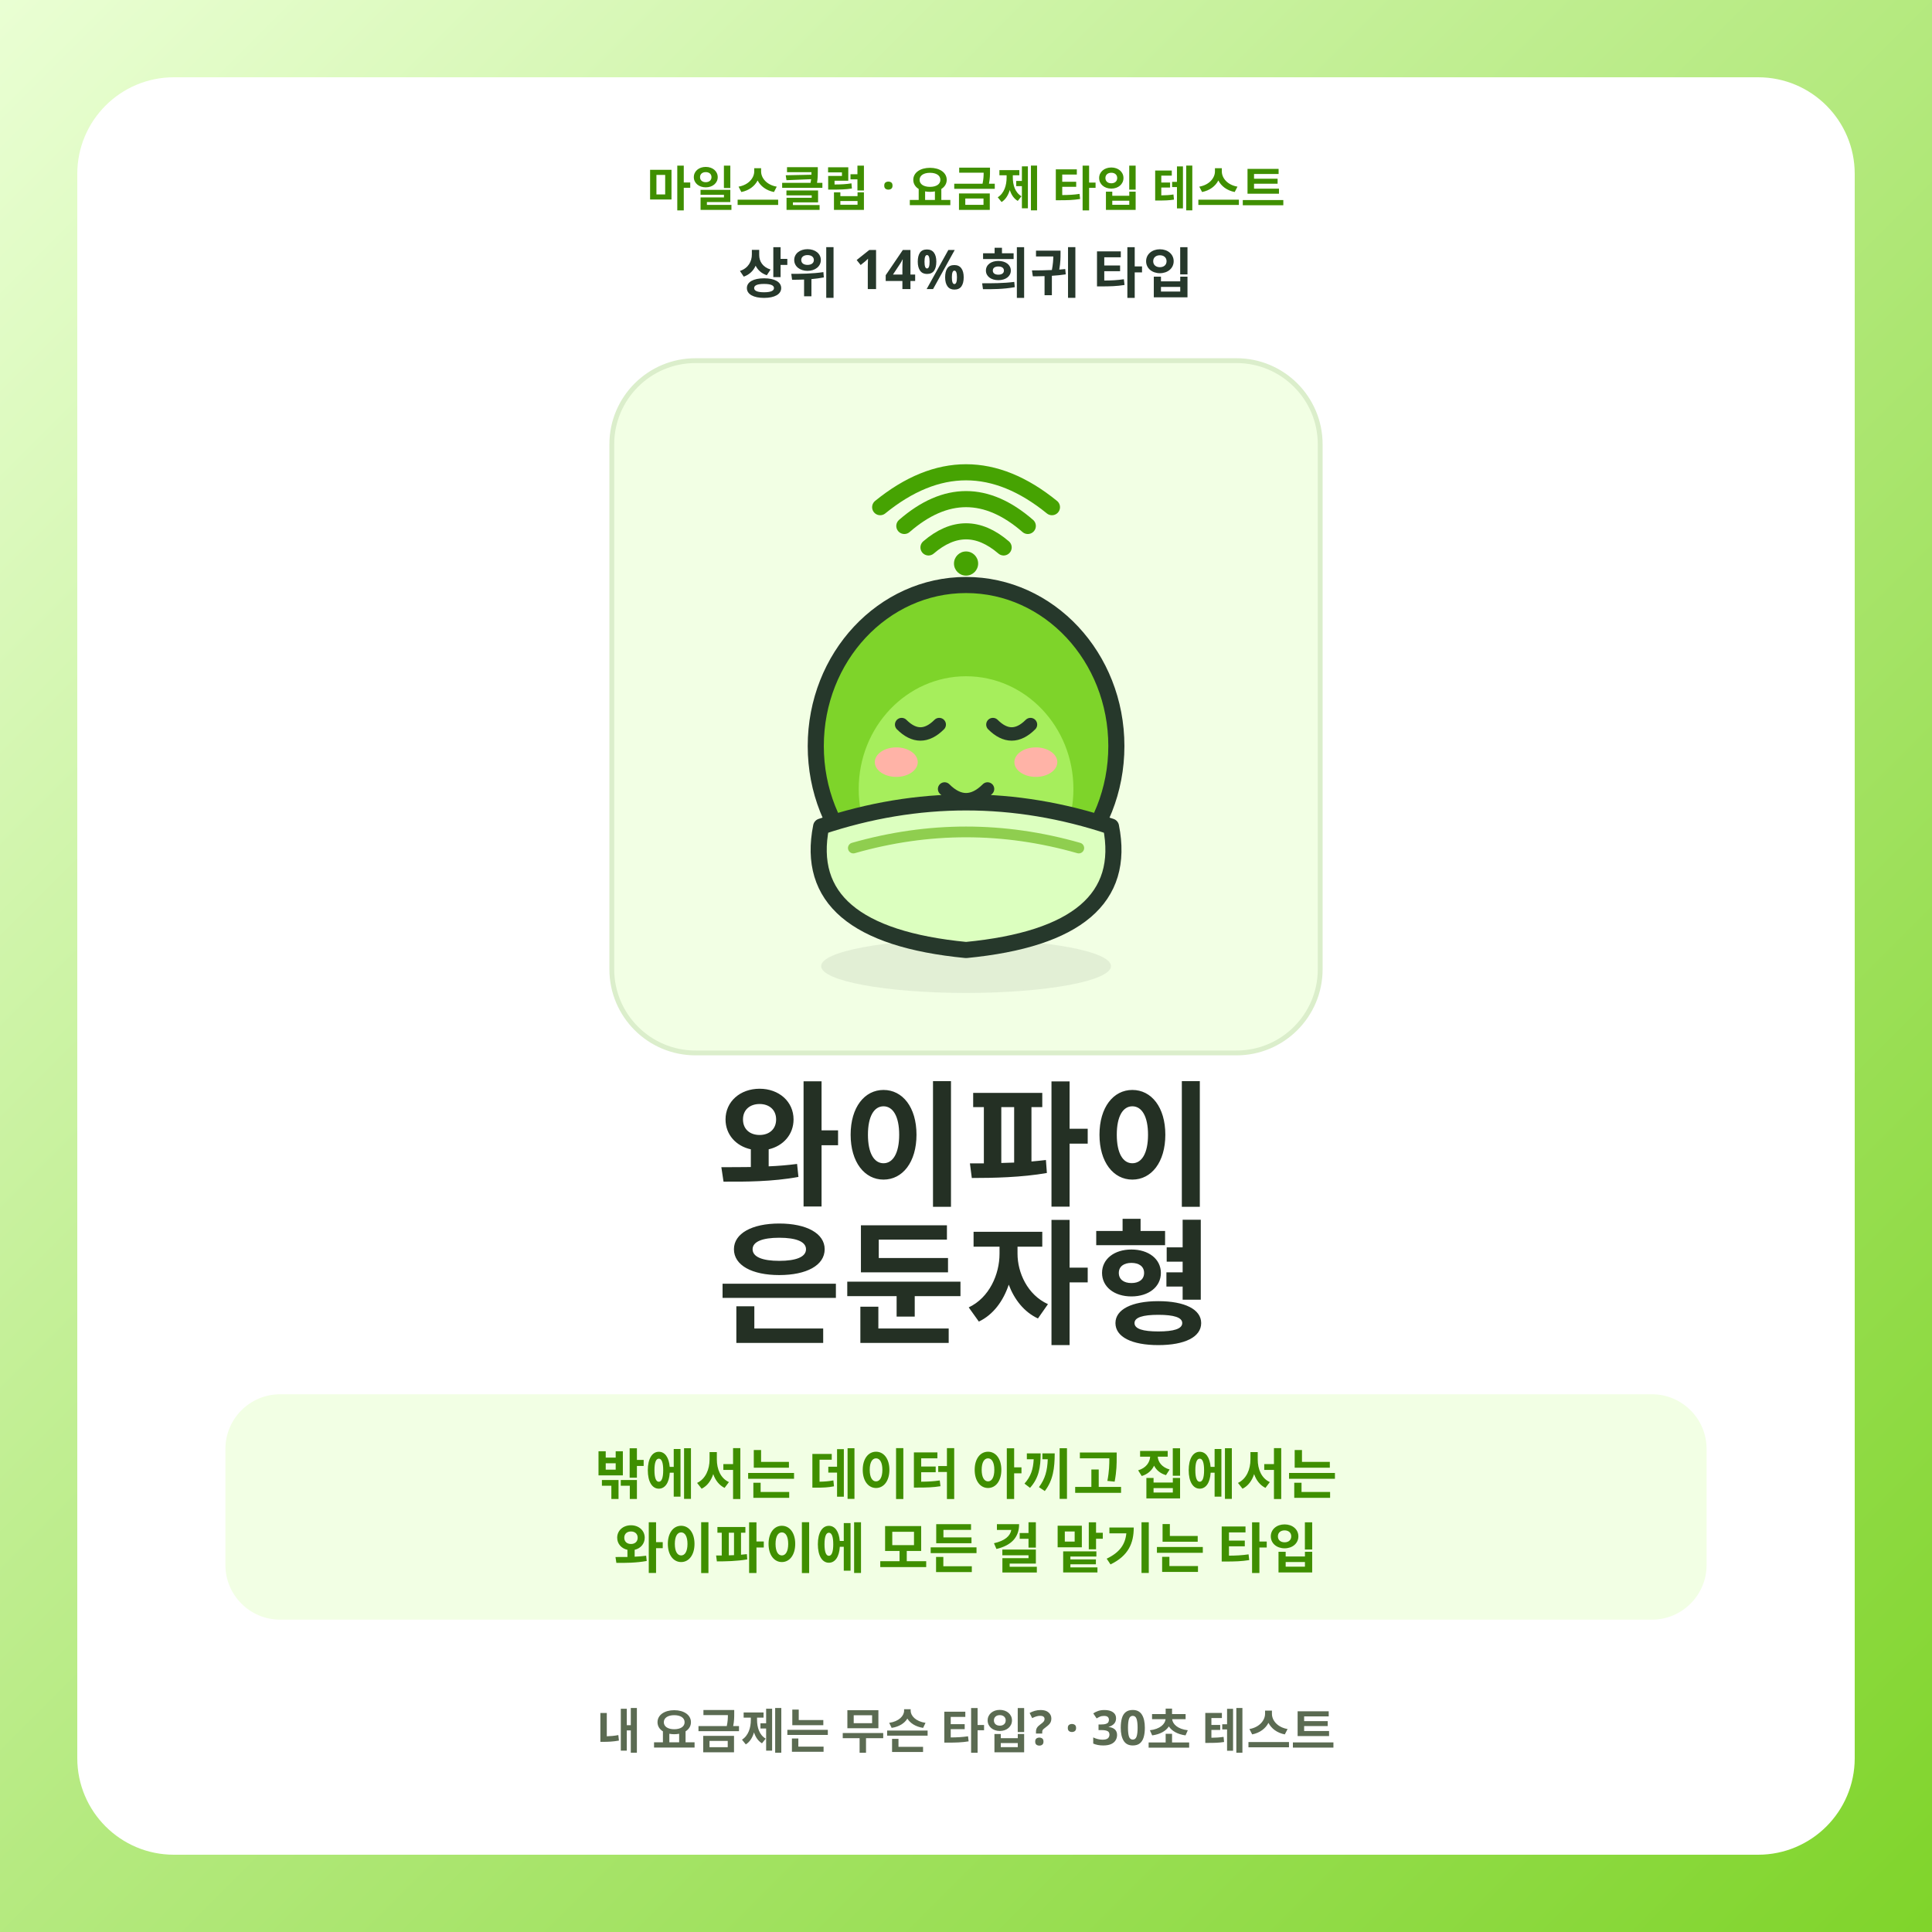
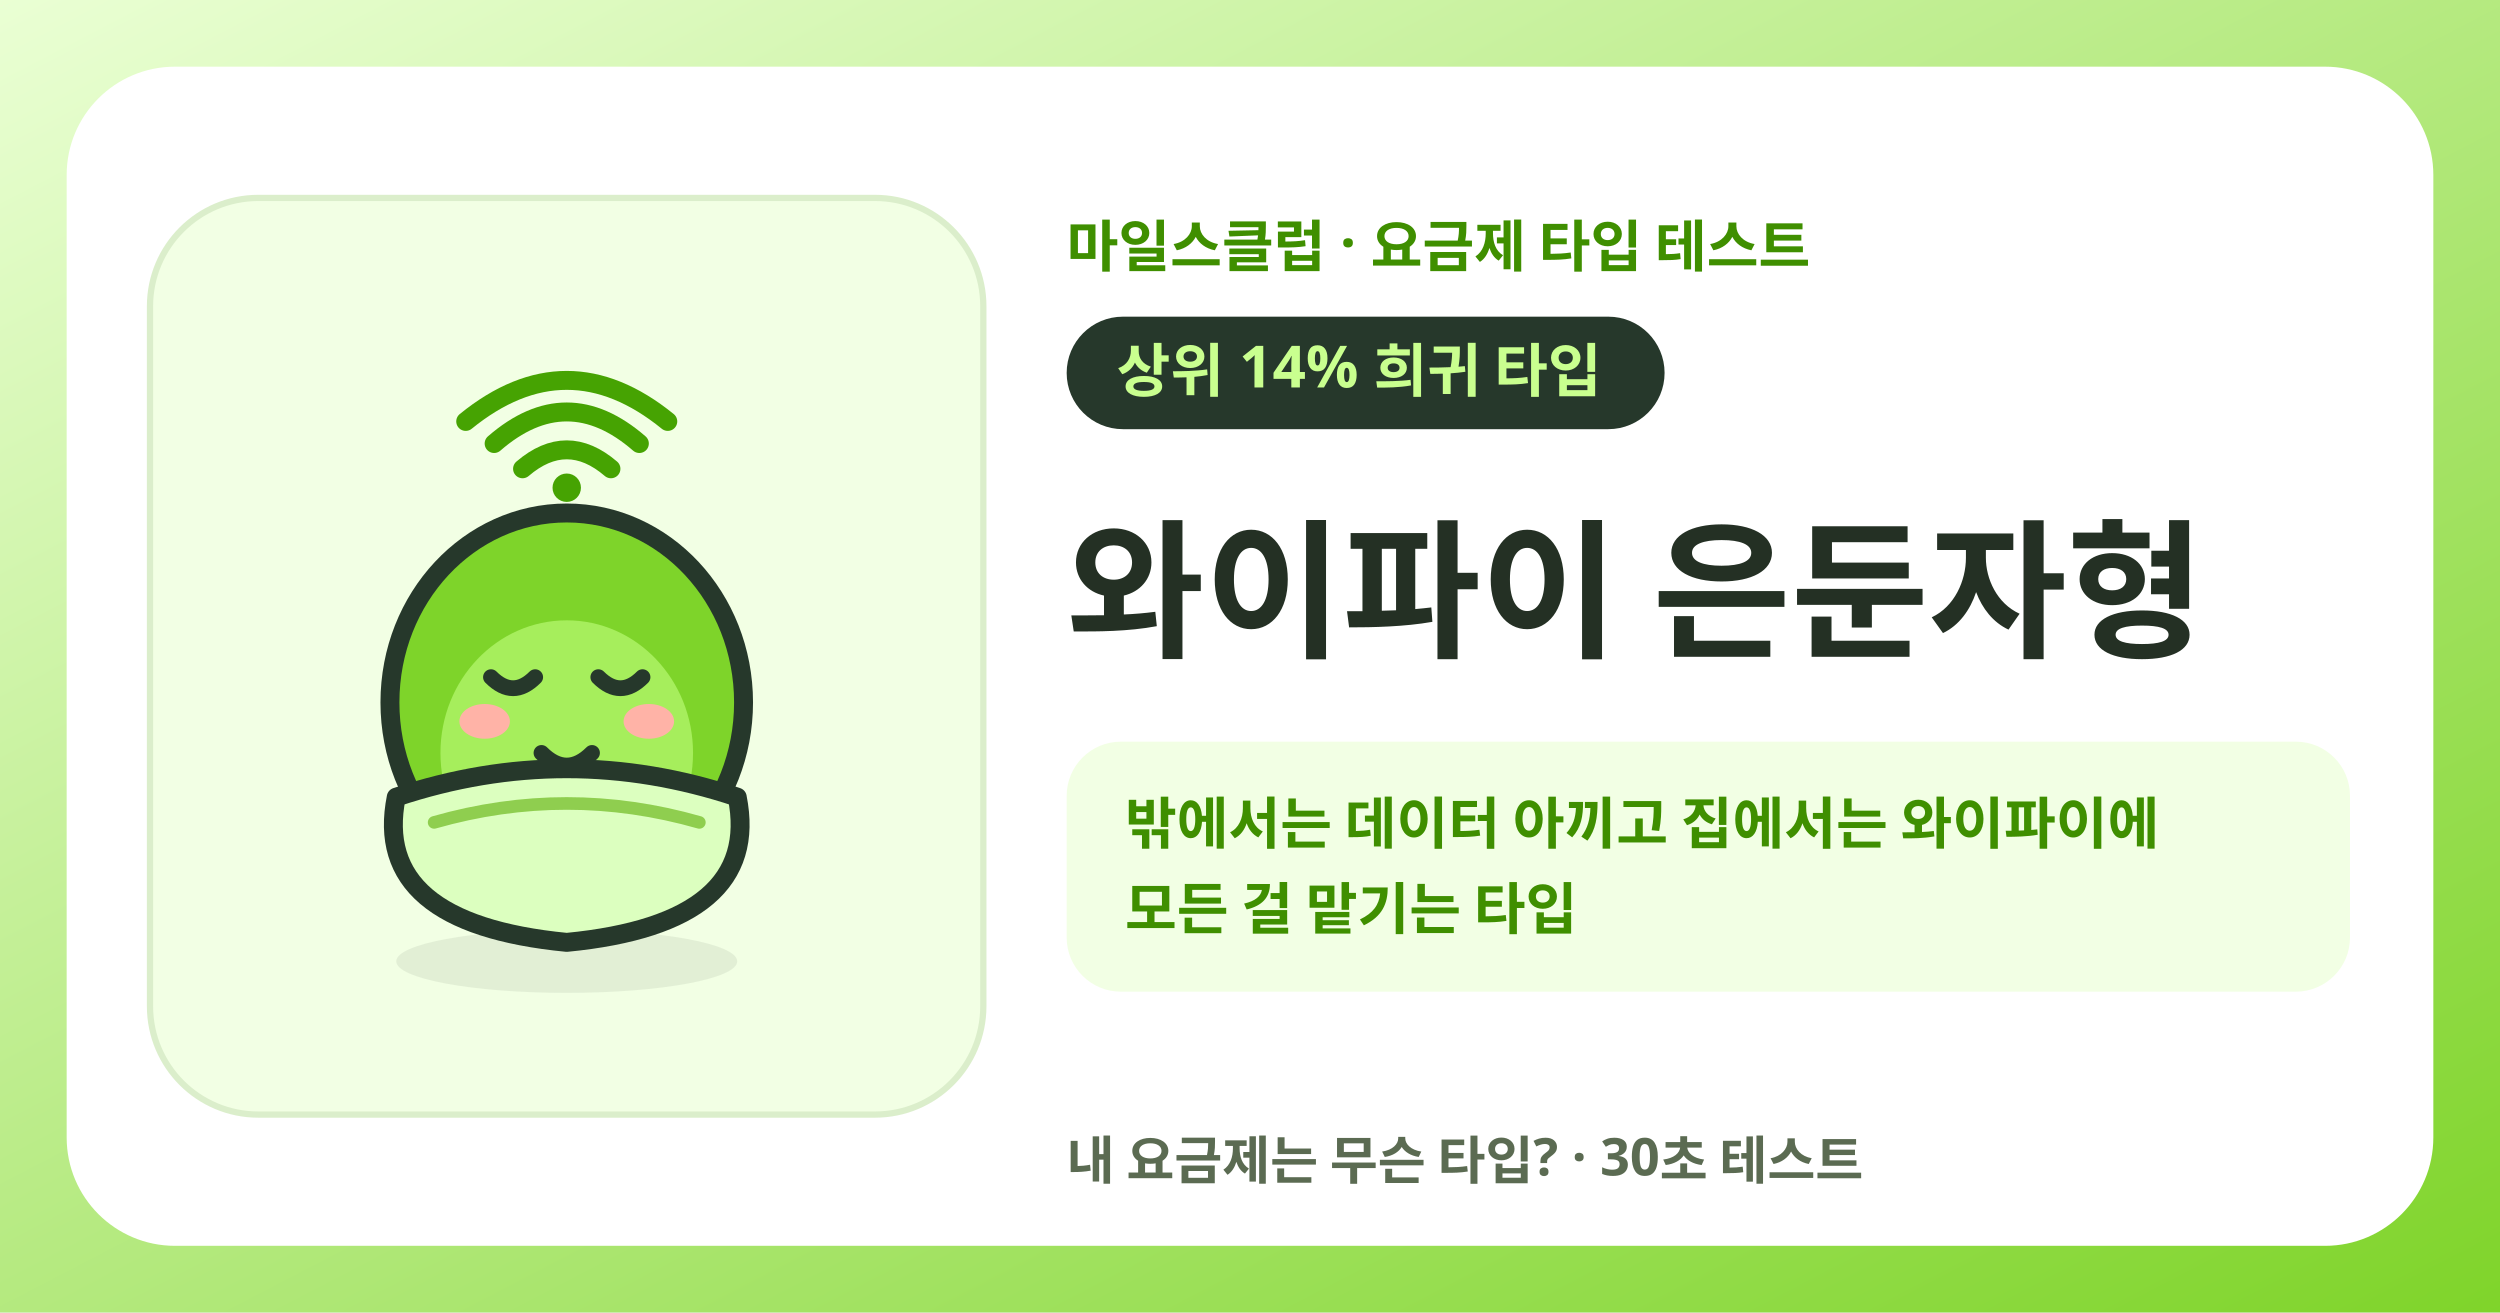
- <svg xmlns="http://www.w3.org/2000/svg" viewBox="0 0 1200 1200" font-family="Pretendard, 'Apple SD Gothic Neo', sans-serif">
+ <svg xmlns="http://www.w3.org/2000/svg" width="1200" height="630" viewBox="0 0 1200 630" font-family="Pretendard, 'Apple SD Gothic Neo', sans-serif">
  <defs>
    <linearGradient id="bg" x1="0" y1="0" x2="1" y2="1">
      <stop offset="0" stop-color="#eaffd4" />
      <stop offset="1" stop-color="#7fd42a" />
    </linearGradient>
  </defs>
-   <rect width="1200" height="1200" fill="url(#bg)" />
-   <rect x="48" y="48" width="1104" height="1104" rx="60" fill="#ffffff" />
-   <text x="600" y="128" text-anchor="middle" font-size="30" font-weight="700" fill="#3f8f00">마일스클럽 · 요금제 타입 테스트</text>
-   <text x="600" y="182" text-anchor="middle" font-size="34" font-weight="800" fill="#26382b">상위 14% 희귀 타입</text>
-   <rect x="380" y="224" width="440" height="430" rx="52" fill="#f2ffe4" stroke="#dbeecb" stroke-width="3" />
-   <g transform="translate(400,240) scale(1.667)">
-     <defs>
-       <clipPath id="wm-body">
-         <ellipse cx="120" cy="134" rx="56" ry="60" />
-       </clipPath>
-     </defs>
-     <g fill="none" stroke="#46a302" stroke-width="6" stroke-linecap="round">
-       <path d="M106 60 Q120 48 134 60" />
-       <path d="M97 52 Q120 32 143 52" />
-       <path d="M88 45 Q120 19 152 45" />
+   <rect width="1200" height="630" fill="url(#bg)" />
+   <rect x="32" y="32" width="1136" height="566" rx="52" fill="#ffffff" />
+   <rect x="72" y="95" width="400" height="440" rx="52" fill="#f2ffe4" stroke="#dbeecb" stroke-width="3" />
+   <g transform="translate(272.0 315.0) scale(0.9091) translate(-600.0 -439.0)">
+     <g transform="translate(400,240) scale(1.667)">
+       <defs>
+         <clipPath id="wm-body">
+           <ellipse cx="120" cy="134" rx="56" ry="60" />
+         </clipPath>
+       </defs>
+       <g fill="none" stroke="#46a302" stroke-width="6" stroke-linecap="round">
+         <path d="M106 60 Q120 48 134 60" />
+         <path d="M97 52 Q120 32 143 52" />
+         <path d="M88 45 Q120 19 152 45" />
+       </g>
+       <circle cx="120" cy="66" r="4.5" fill="#46a302" />
+       <ellipse cx="120" cy="216" rx="54" ry="10" fill="#26382b" opacity="0.08" />
+       <ellipse cx="120" cy="134" rx="56" ry="60" fill="#7ed42a" stroke="#26382b" stroke-width="6" />
+       <ellipse cx="120" cy="150" rx="40" ry="42" fill="#a6ee5c" clip-path="url(#wm-body)" />
+       <ellipse cx="94" cy="140" rx="8" ry="5.5" fill="#ffb3a7" />
+       <ellipse cx="146" cy="140" rx="8" ry="5.5" fill="#ffb3a7" />
+       <g fill="none" stroke="#26382b" stroke-width="5" stroke-linecap="round">
+         <path d="M96 126 Q103 133 110 126" />
+         <path d="M130 126 Q137 133 144 126" />
+       </g>
+       <path d="M112 150 Q120 158 128 150" fill="none" stroke="#26382b" stroke-width="5" stroke-linecap="round" />
+       <path d="M66 164 Q120 146 174 164 Q182 204 120 210 Q58 204 66 164 Z" fill="#dcffbf" stroke="#26382b" stroke-width="6" stroke-linejoin="round" />
+       <path d="M78 172 Q120 160 162 172" fill="none" stroke="#8fce4f" stroke-width="4" stroke-linecap="round" />
    </g>
-     <circle cx="120" cy="66" r="4.5" fill="#46a302" />
-     <ellipse cx="120" cy="216" rx="54" ry="10" fill="#26382b" opacity="0.08" />
-     <ellipse cx="120" cy="134" rx="56" ry="60" fill="#7ed42a" stroke="#26382b" stroke-width="6" />
-     <ellipse cx="120" cy="150" rx="40" ry="42" fill="#a6ee5c" clip-path="url(#wm-body)" />
-     <ellipse cx="94" cy="140" rx="8" ry="5.5" fill="#ffb3a7" />
-     <ellipse cx="146" cy="140" rx="8" ry="5.5" fill="#ffb3a7" />
-     <g fill="none" stroke="#26382b" stroke-width="5" stroke-linecap="round">
-       <path d="M96 126 Q103 133 110 126" />
-       <path d="M130 126 Q137 133 144 126" />
-     </g>
-     <path d="M112 150 Q120 158 128 150" fill="none" stroke="#26382b" stroke-width="5" stroke-linecap="round" />
-     <path d="M66 164 Q120 146 174 164 Q182 204 120 210 Q58 204 66 164 Z" fill="#dcffbf" stroke="#26382b" stroke-width="6" stroke-linejoin="round" />
-     <path d="M78 172 Q120 160 162 172" fill="none" stroke="#8fce4f" stroke-width="4" stroke-linecap="round" />
  </g>
-   <text x="600" y="742" text-anchor="middle" font-size="84" font-weight="800" fill="#243024">와이파이</text>
-   <text x="600" y="828" text-anchor="middle" font-size="84" font-weight="800" fill="#243024">은둔자형</text>
-   <rect x="140" y="866" width="920" height="140" rx="34" fill="#f2ffe4" />
-   <text x="600" y="928" text-anchor="middle" font-size="34" font-weight="700" fill="#3f8f00">밖에서는 데이터 아끼고 집에서는</text>
-   <text x="600" y="974" text-anchor="middle" font-size="34" font-weight="700" fill="#3f8f00">와이파이에 모든 걸 맡기는 타입</text>
-   <text x="600" y="1086" text-anchor="middle" font-size="30" font-weight="700" fill="#5b6b52">내 요금제는 무슨 타입? · 30초 테스트</text>
+   <text x="512" y="128" font-size="27" font-weight="700" fill="#3f8f00">마일스클럽 · 요금제 타입 테스트</text>
+   <rect x="512" y="152" width="287" height="54" rx="27" fill="#26382b" />
+   <text x="536" y="188" font-size="28" font-weight="800" fill="#c9ff8f">상위 14% 희귀 타입</text>
+   <text x="512" y="310" font-size="72" font-weight="800" fill="#243024">와이파이 은둔자형</text>
+   <rect x="512" y="356" width="616" height="120" rx="26" fill="#f2ffe4" />
+   <text x="540" y="405" font-size="27" font-weight="700" fill="#3f8f00">밖에서는 데이터 아끼고 집에서는 와이파이에</text>
+   <text x="540" y="446" font-size="27" font-weight="700" fill="#3f8f00">모든 걸 맡기는 타입</text>
+   <text x="512" y="566" font-size="25" font-weight="700" fill="#5b6b52">내 요금제는 무슨 타입? · 30초 테스트</text>
</svg>
